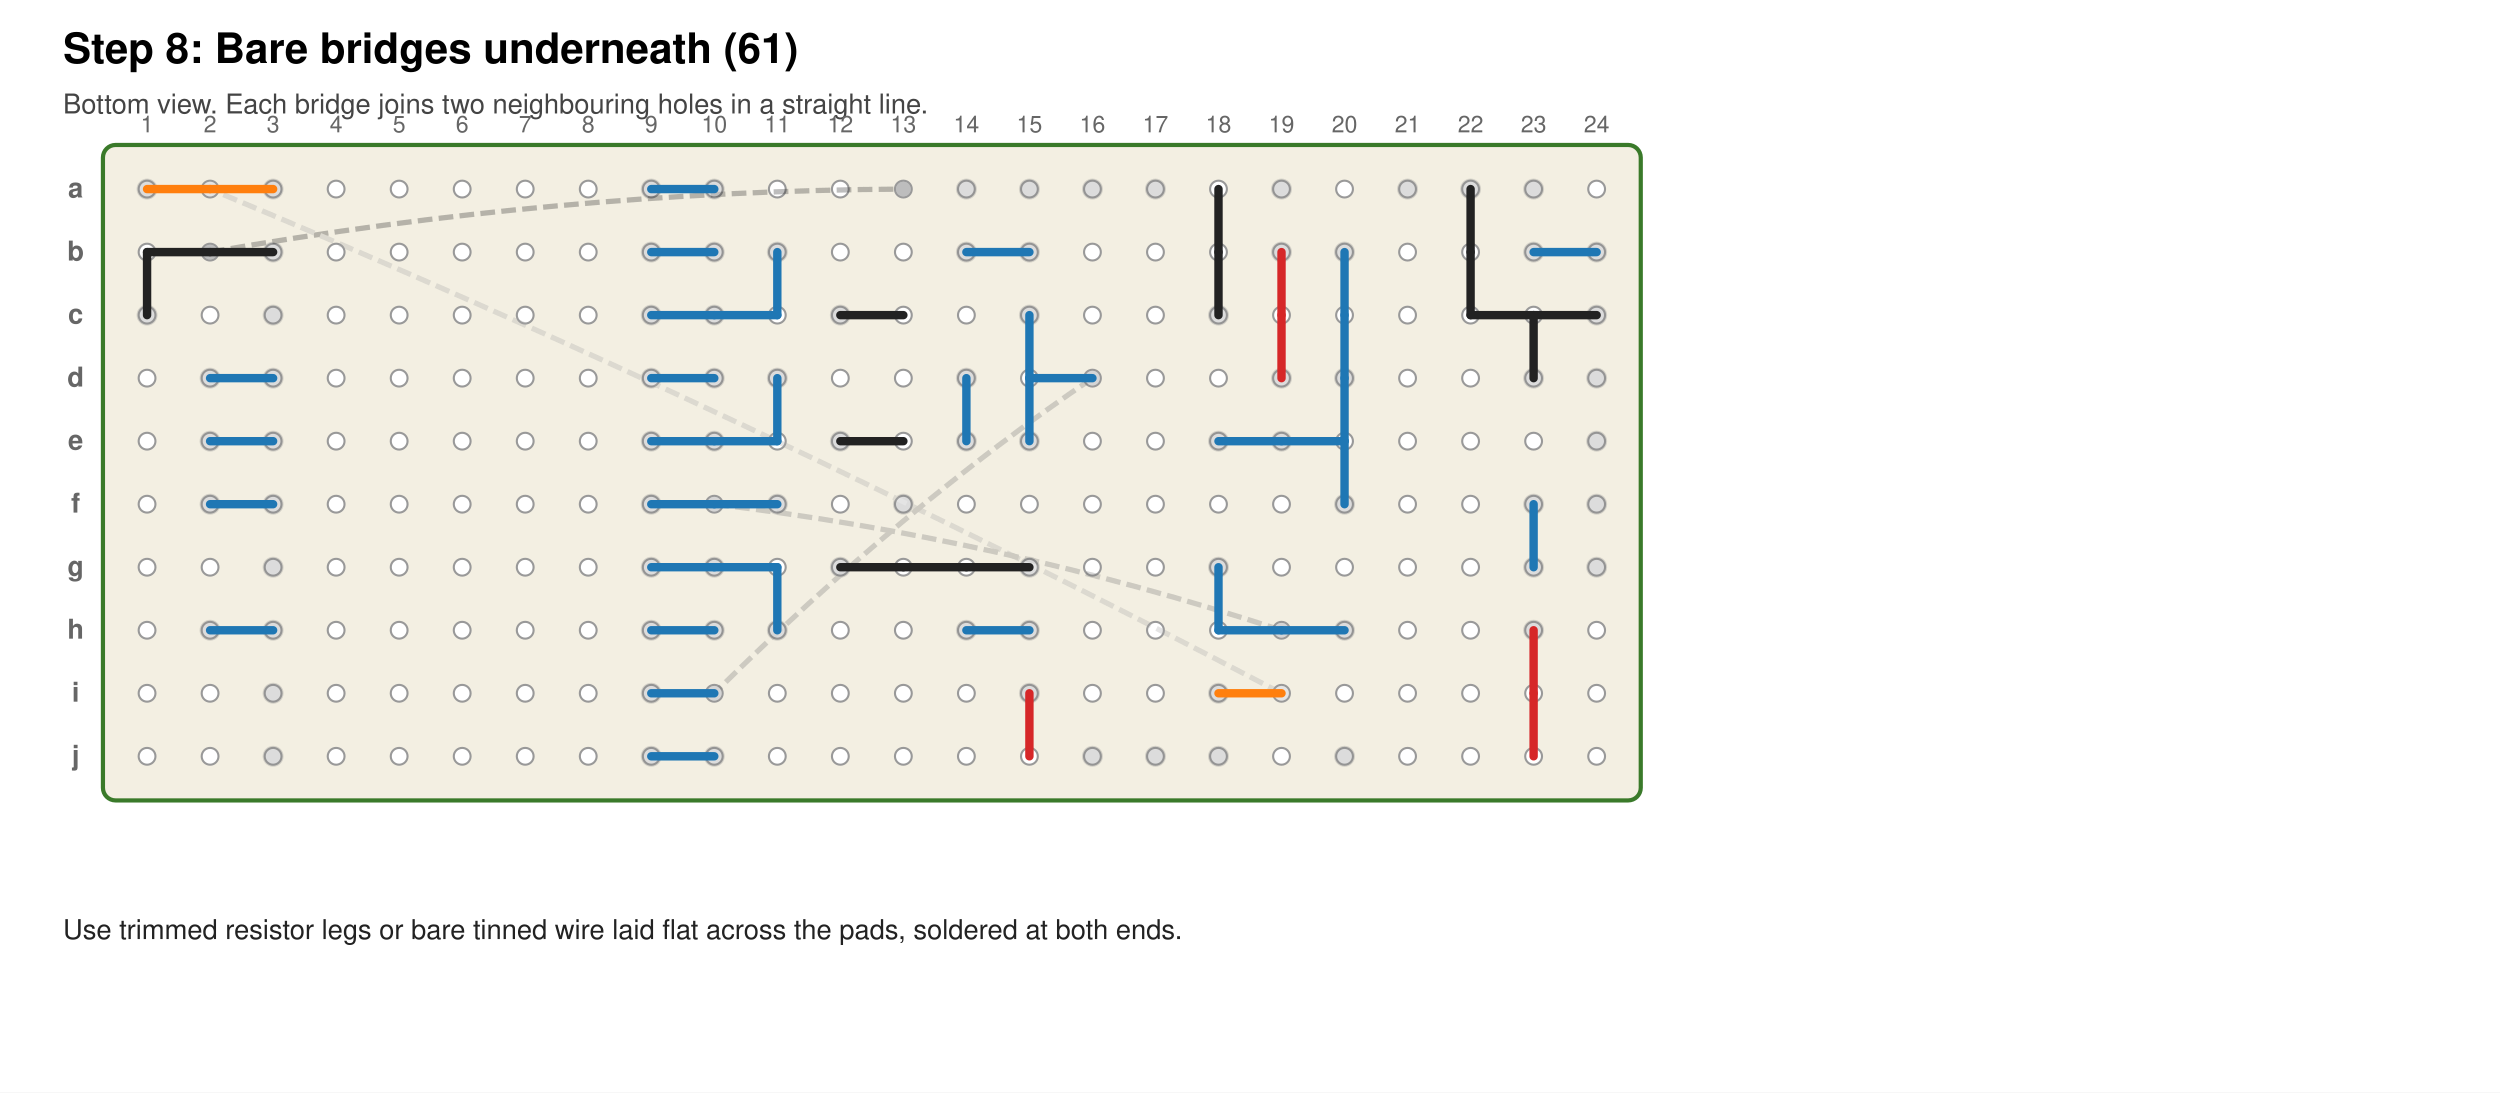
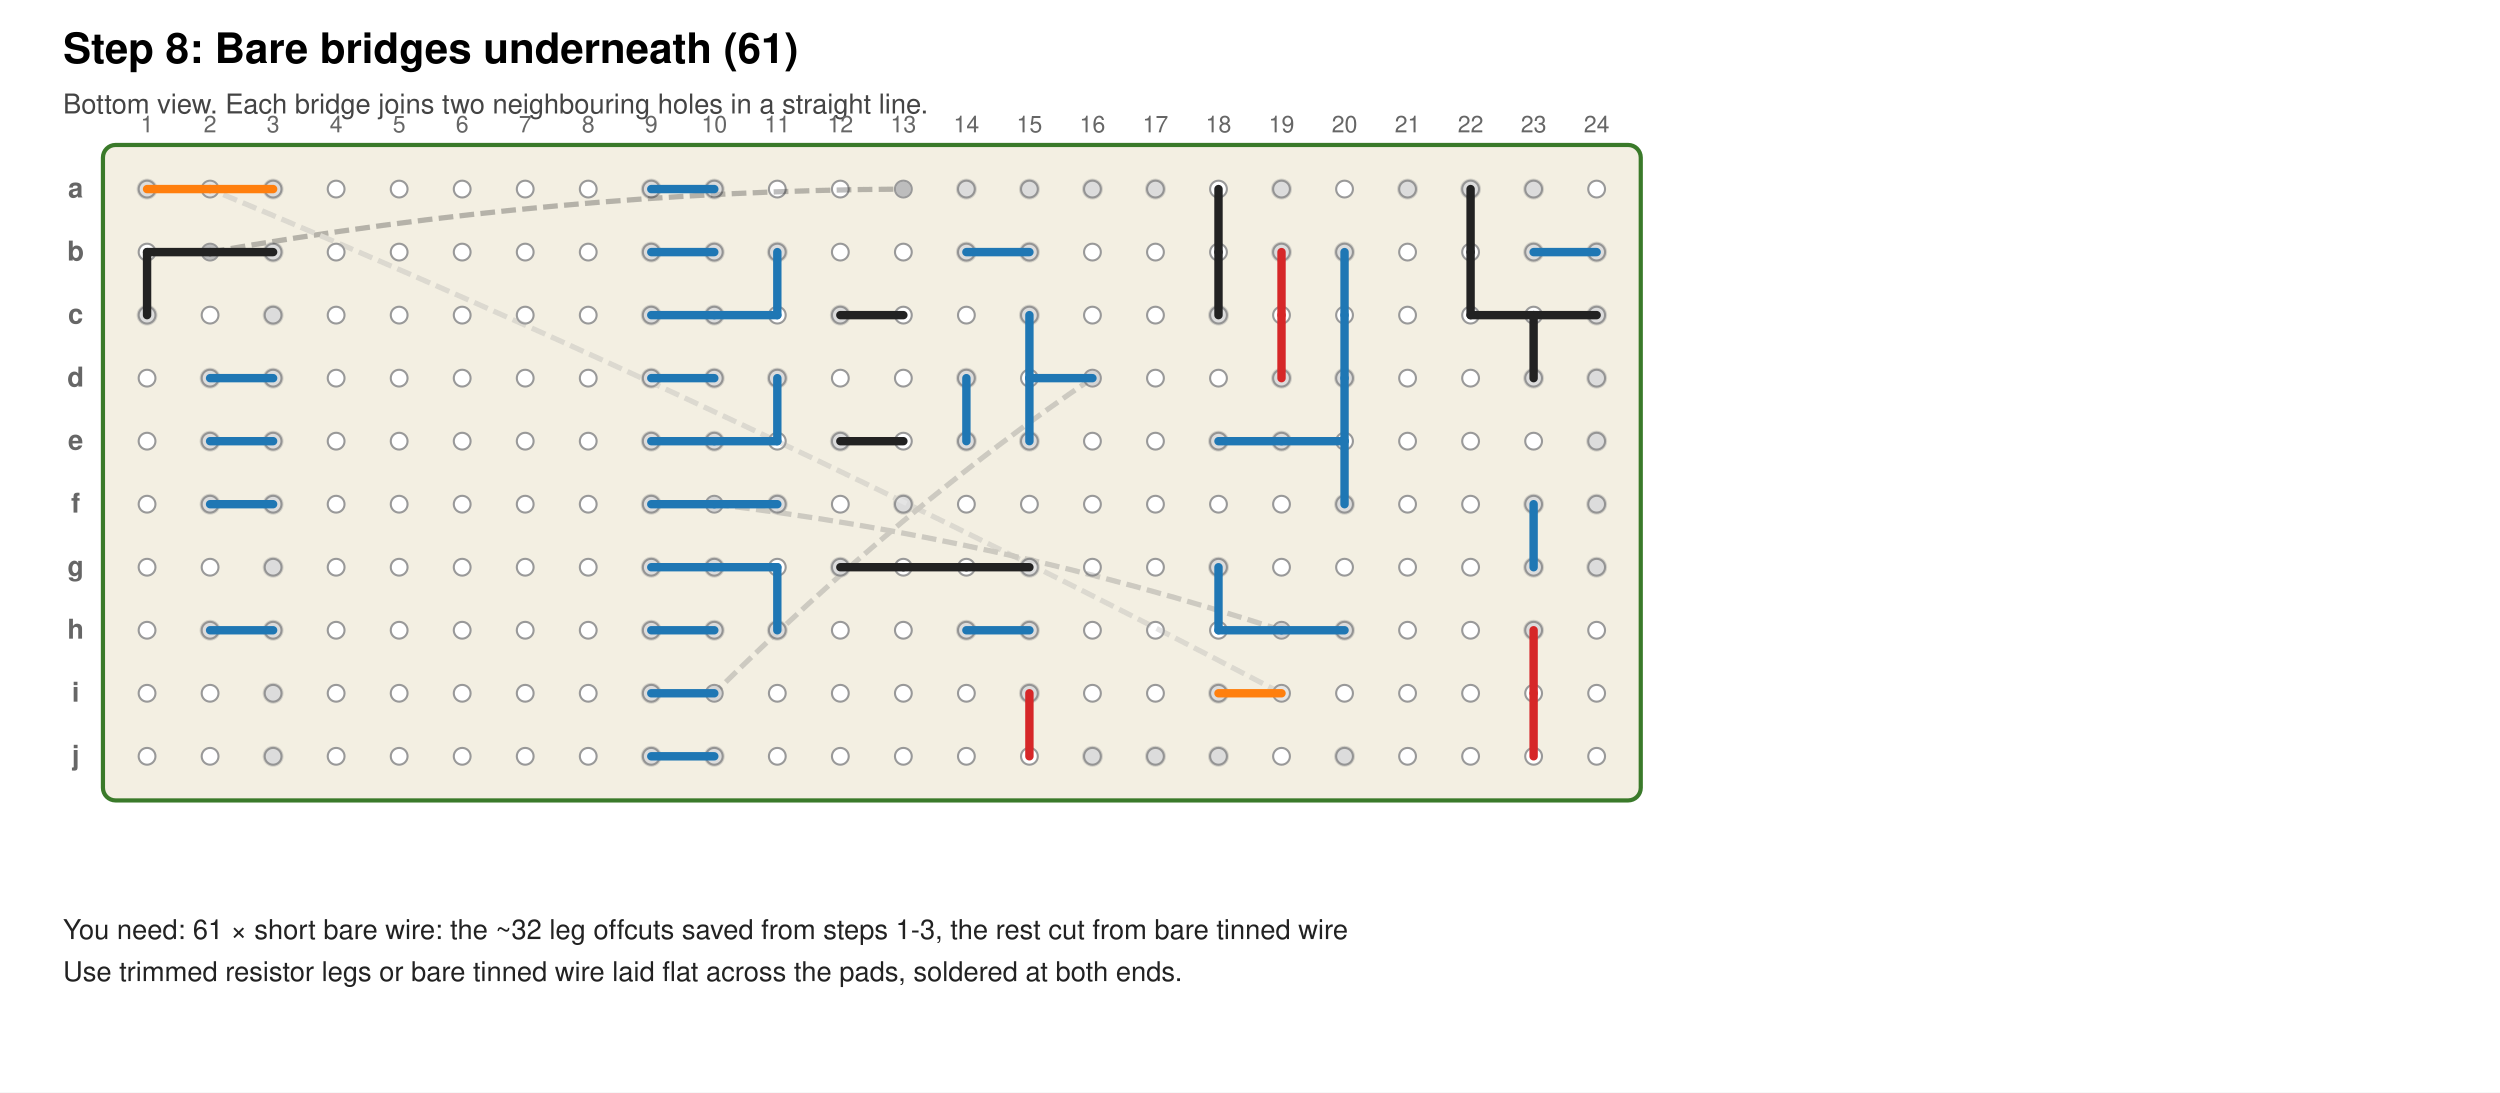
<svg xmlns="http://www.w3.org/2000/svg" width="1190" height="520" font-family="Helvetica,Arial">
  <defs>
    <filter id="mute">
      <feColorMatrix type="saturate" values="0" />
    </filter>
  </defs>
  <rect width="100%" height="100%" fill="#ffffff" />
  <text x="30" y="30" font-size="20" font-weight="bold">Step 8: Bare bridges underneath (61)</text>
  <text x="30" y="54" font-size="13" fill="#444">Bottom view. Each bridge joins two neighbouring holes in a straight line.</text>
  <rect x="49" y="69" width="732" height="312" rx="6" fill="#f3efe2" stroke="#3a7a2a" stroke-width="2" />
  <text x="70" y="63" font-size="11" fill="#666" text-anchor="middle">1</text>
  <text x="100" y="63" font-size="11" fill="#666" text-anchor="middle">2</text>
  <text x="130" y="63" font-size="11" fill="#666" text-anchor="middle">3</text>
  <text x="160" y="63" font-size="11" fill="#666" text-anchor="middle">4</text>
  <text x="190" y="63" font-size="11" fill="#666" text-anchor="middle">5</text>
  <text x="220" y="63" font-size="11" fill="#666" text-anchor="middle">6</text>
  <text x="250" y="63" font-size="11" fill="#666" text-anchor="middle">7</text>
  <text x="280" y="63" font-size="11" fill="#666" text-anchor="middle">8</text>
  <text x="310" y="63" font-size="11" fill="#666" text-anchor="middle">9</text>
  <text x="340" y="63" font-size="11" fill="#666" text-anchor="middle">10</text>
  <text x="370" y="63" font-size="11" fill="#666" text-anchor="middle">11</text>
  <text x="400" y="63" font-size="11" fill="#666" text-anchor="middle">12</text>
  <text x="430" y="63" font-size="11" fill="#666" text-anchor="middle">13</text>
  <text x="460" y="63" font-size="11" fill="#666" text-anchor="middle">14</text>
  <text x="490" y="63" font-size="11" fill="#666" text-anchor="middle">15</text>
  <text x="520" y="63" font-size="11" fill="#666" text-anchor="middle">16</text>
  <text x="550" y="63" font-size="11" fill="#666" text-anchor="middle">17</text>
  <text x="580" y="63" font-size="11" fill="#666" text-anchor="middle">18</text>
  <text x="610" y="63" font-size="11" fill="#666" text-anchor="middle">19</text>
  <text x="640" y="63" font-size="11" fill="#666" text-anchor="middle">20</text>
  <text x="670" y="63" font-size="11" fill="#666" text-anchor="middle">21</text>
  <text x="700" y="63" font-size="11" fill="#666" text-anchor="middle">22</text>
  <text x="730" y="63" font-size="11" fill="#666" text-anchor="middle">23</text>
  <text x="760" y="63" font-size="11" fill="#666" text-anchor="middle">24</text>
  <text x="36" y="94" font-size="13" font-weight="bold" fill="#666" text-anchor="middle">a</text>
  <text x="36" y="124" font-size="13" font-weight="bold" fill="#666" text-anchor="middle">b</text>
  <text x="36" y="154" font-size="13" font-weight="bold" fill="#666" text-anchor="middle">c</text>
  <text x="36" y="184" font-size="13" font-weight="bold" fill="#666" text-anchor="middle">d</text>
  <text x="36" y="214" font-size="13" font-weight="bold" fill="#666" text-anchor="middle">e</text>
  <text x="36" y="244" font-size="13" font-weight="bold" fill="#666" text-anchor="middle">f</text>
  <text x="36" y="274" font-size="13" font-weight="bold" fill="#666" text-anchor="middle">g</text>
  <text x="36" y="304" font-size="13" font-weight="bold" fill="#666" text-anchor="middle">h</text>
  <text x="36" y="334" font-size="13" font-weight="bold" fill="#666" text-anchor="middle">i</text>
  <text x="36" y="364" font-size="13" font-weight="bold" fill="#666" text-anchor="middle">j</text>
  <circle cx="70" cy="90" r="4" fill="#fff" stroke="#999" />
  <circle cx="70" cy="120" r="4" fill="#fff" stroke="#999" />
  <circle cx="70" cy="150" r="4" fill="#fff" stroke="#999" />
  <circle cx="70" cy="180" r="4" fill="#fff" stroke="#999" />
  <circle cx="70" cy="210" r="4" fill="#fff" stroke="#999" />
  <circle cx="70" cy="240" r="4" fill="#fff" stroke="#999" />
  <circle cx="70" cy="270" r="4" fill="#fff" stroke="#999" />
  <circle cx="70" cy="300" r="4" fill="#fff" stroke="#999" />
  <circle cx="70" cy="330" r="4" fill="#fff" stroke="#999" />
  <circle cx="70" cy="360" r="4" fill="#fff" stroke="#999" />
  <circle cx="100" cy="90" r="4" fill="#fff" stroke="#999" />
  <circle cx="100" cy="120" r="4" fill="#fff" stroke="#999" />
  <circle cx="100" cy="150" r="4" fill="#fff" stroke="#999" />
  <circle cx="100" cy="180" r="4" fill="#fff" stroke="#999" />
  <circle cx="100" cy="210" r="4" fill="#fff" stroke="#999" />
  <circle cx="100" cy="240" r="4" fill="#fff" stroke="#999" />
  <circle cx="100" cy="270" r="4" fill="#fff" stroke="#999" />
  <circle cx="100" cy="300" r="4" fill="#fff" stroke="#999" />
  <circle cx="100" cy="330" r="4" fill="#fff" stroke="#999" />
  <circle cx="100" cy="360" r="4" fill="#fff" stroke="#999" />
  <circle cx="130" cy="90" r="4" fill="#fff" stroke="#999" />
  <circle cx="130" cy="120" r="4" fill="#fff" stroke="#999" />
  <circle cx="130" cy="150" r="4" fill="#fff" stroke="#999" />
  <circle cx="130" cy="180" r="4" fill="#fff" stroke="#999" />
  <circle cx="130" cy="210" r="4" fill="#fff" stroke="#999" />
  <circle cx="130" cy="240" r="4" fill="#fff" stroke="#999" />
  <circle cx="130" cy="270" r="4" fill="#fff" stroke="#999" />
  <circle cx="130" cy="300" r="4" fill="#fff" stroke="#999" />
  <circle cx="130" cy="330" r="4" fill="#fff" stroke="#999" />
  <circle cx="130" cy="360" r="4" fill="#fff" stroke="#999" />
  <circle cx="160" cy="90" r="4" fill="#fff" stroke="#999" />
  <circle cx="160" cy="120" r="4" fill="#fff" stroke="#999" />
  <circle cx="160" cy="150" r="4" fill="#fff" stroke="#999" />
  <circle cx="160" cy="180" r="4" fill="#fff" stroke="#999" />
  <circle cx="160" cy="210" r="4" fill="#fff" stroke="#999" />
  <circle cx="160" cy="240" r="4" fill="#fff" stroke="#999" />
  <circle cx="160" cy="270" r="4" fill="#fff" stroke="#999" />
  <circle cx="160" cy="300" r="4" fill="#fff" stroke="#999" />
  <circle cx="160" cy="330" r="4" fill="#fff" stroke="#999" />
  <circle cx="160" cy="360" r="4" fill="#fff" stroke="#999" />
  <circle cx="190" cy="90" r="4" fill="#fff" stroke="#999" />
  <circle cx="190" cy="120" r="4" fill="#fff" stroke="#999" />
  <circle cx="190" cy="150" r="4" fill="#fff" stroke="#999" />
  <circle cx="190" cy="180" r="4" fill="#fff" stroke="#999" />
  <circle cx="190" cy="210" r="4" fill="#fff" stroke="#999" />
  <circle cx="190" cy="240" r="4" fill="#fff" stroke="#999" />
  <circle cx="190" cy="270" r="4" fill="#fff" stroke="#999" />
  <circle cx="190" cy="300" r="4" fill="#fff" stroke="#999" />
  <circle cx="190" cy="330" r="4" fill="#fff" stroke="#999" />
  <circle cx="190" cy="360" r="4" fill="#fff" stroke="#999" />
  <circle cx="220" cy="90" r="4" fill="#fff" stroke="#999" />
  <circle cx="220" cy="120" r="4" fill="#fff" stroke="#999" />
  <circle cx="220" cy="150" r="4" fill="#fff" stroke="#999" />
  <circle cx="220" cy="180" r="4" fill="#fff" stroke="#999" />
  <circle cx="220" cy="210" r="4" fill="#fff" stroke="#999" />
  <circle cx="220" cy="240" r="4" fill="#fff" stroke="#999" />
  <circle cx="220" cy="270" r="4" fill="#fff" stroke="#999" />
  <circle cx="220" cy="300" r="4" fill="#fff" stroke="#999" />
  <circle cx="220" cy="330" r="4" fill="#fff" stroke="#999" />
  <circle cx="220" cy="360" r="4" fill="#fff" stroke="#999" />
  <circle cx="250" cy="90" r="4" fill="#fff" stroke="#999" />
  <circle cx="250" cy="120" r="4" fill="#fff" stroke="#999" />
  <circle cx="250" cy="150" r="4" fill="#fff" stroke="#999" />
  <circle cx="250" cy="180" r="4" fill="#fff" stroke="#999" />
  <circle cx="250" cy="210" r="4" fill="#fff" stroke="#999" />
  <circle cx="250" cy="240" r="4" fill="#fff" stroke="#999" />
  <circle cx="250" cy="270" r="4" fill="#fff" stroke="#999" />
  <circle cx="250" cy="300" r="4" fill="#fff" stroke="#999" />
  <circle cx="250" cy="330" r="4" fill="#fff" stroke="#999" />
  <circle cx="250" cy="360" r="4" fill="#fff" stroke="#999" />
  <circle cx="280" cy="90" r="4" fill="#fff" stroke="#999" />
  <circle cx="280" cy="120" r="4" fill="#fff" stroke="#999" />
  <circle cx="280" cy="150" r="4" fill="#fff" stroke="#999" />
  <circle cx="280" cy="180" r="4" fill="#fff" stroke="#999" />
  <circle cx="280" cy="210" r="4" fill="#fff" stroke="#999" />
  <circle cx="280" cy="240" r="4" fill="#fff" stroke="#999" />
  <circle cx="280" cy="270" r="4" fill="#fff" stroke="#999" />
  <circle cx="280" cy="300" r="4" fill="#fff" stroke="#999" />
  <circle cx="280" cy="330" r="4" fill="#fff" stroke="#999" />
  <circle cx="280" cy="360" r="4" fill="#fff" stroke="#999" />
  <circle cx="310" cy="90" r="4" fill="#fff" stroke="#999" />
  <circle cx="310" cy="120" r="4" fill="#fff" stroke="#999" />
  <circle cx="310" cy="150" r="4" fill="#fff" stroke="#999" />
  <circle cx="310" cy="180" r="4" fill="#fff" stroke="#999" />
  <circle cx="310" cy="210" r="4" fill="#fff" stroke="#999" />
  <circle cx="310" cy="240" r="4" fill="#fff" stroke="#999" />
  <circle cx="310" cy="270" r="4" fill="#fff" stroke="#999" />
  <circle cx="310" cy="300" r="4" fill="#fff" stroke="#999" />
  <circle cx="310" cy="330" r="4" fill="#fff" stroke="#999" />
  <circle cx="310" cy="360" r="4" fill="#fff" stroke="#999" />
  <circle cx="340" cy="90" r="4" fill="#fff" stroke="#999" />
  <circle cx="340" cy="120" r="4" fill="#fff" stroke="#999" />
  <circle cx="340" cy="150" r="4" fill="#fff" stroke="#999" />
  <circle cx="340" cy="180" r="4" fill="#fff" stroke="#999" />
  <circle cx="340" cy="210" r="4" fill="#fff" stroke="#999" />
  <circle cx="340" cy="240" r="4" fill="#fff" stroke="#999" />
  <circle cx="340" cy="270" r="4" fill="#fff" stroke="#999" />
  <circle cx="340" cy="300" r="4" fill="#fff" stroke="#999" />
  <circle cx="340" cy="330" r="4" fill="#fff" stroke="#999" />
  <circle cx="340" cy="360" r="4" fill="#fff" stroke="#999" />
  <circle cx="370" cy="90" r="4" fill="#fff" stroke="#999" />
  <circle cx="370" cy="120" r="4" fill="#fff" stroke="#999" />
  <circle cx="370" cy="150" r="4" fill="#fff" stroke="#999" />
  <circle cx="370" cy="180" r="4" fill="#fff" stroke="#999" />
  <circle cx="370" cy="210" r="4" fill="#fff" stroke="#999" />
  <circle cx="370" cy="240" r="4" fill="#fff" stroke="#999" />
  <circle cx="370" cy="270" r="4" fill="#fff" stroke="#999" />
  <circle cx="370" cy="300" r="4" fill="#fff" stroke="#999" />
  <circle cx="370" cy="330" r="4" fill="#fff" stroke="#999" />
  <circle cx="370" cy="360" r="4" fill="#fff" stroke="#999" />
  <circle cx="400" cy="90" r="4" fill="#fff" stroke="#999" />
  <circle cx="400" cy="120" r="4" fill="#fff" stroke="#999" />
  <circle cx="400" cy="150" r="4" fill="#fff" stroke="#999" />
  <circle cx="400" cy="180" r="4" fill="#fff" stroke="#999" />
  <circle cx="400" cy="210" r="4" fill="#fff" stroke="#999" />
  <circle cx="400" cy="240" r="4" fill="#fff" stroke="#999" />
  <circle cx="400" cy="270" r="4" fill="#fff" stroke="#999" />
  <circle cx="400" cy="300" r="4" fill="#fff" stroke="#999" />
  <circle cx="400" cy="330" r="4" fill="#fff" stroke="#999" />
  <circle cx="400" cy="360" r="4" fill="#fff" stroke="#999" />
  <circle cx="430" cy="90" r="4" fill="#fff" stroke="#999" />
  <circle cx="430" cy="120" r="4" fill="#fff" stroke="#999" />
  <circle cx="430" cy="150" r="4" fill="#fff" stroke="#999" />
  <circle cx="430" cy="180" r="4" fill="#fff" stroke="#999" />
  <circle cx="430" cy="210" r="4" fill="#fff" stroke="#999" />
  <circle cx="430" cy="240" r="4" fill="#fff" stroke="#999" />
  <circle cx="430" cy="270" r="4" fill="#fff" stroke="#999" />
  <circle cx="430" cy="300" r="4" fill="#fff" stroke="#999" />
  <circle cx="430" cy="330" r="4" fill="#fff" stroke="#999" />
  <circle cx="430" cy="360" r="4" fill="#fff" stroke="#999" />
  <circle cx="460" cy="90" r="4" fill="#fff" stroke="#999" />
  <circle cx="460" cy="120" r="4" fill="#fff" stroke="#999" />
  <circle cx="460" cy="150" r="4" fill="#fff" stroke="#999" />
  <circle cx="460" cy="180" r="4" fill="#fff" stroke="#999" />
  <circle cx="460" cy="210" r="4" fill="#fff" stroke="#999" />
  <circle cx="460" cy="240" r="4" fill="#fff" stroke="#999" />
  <circle cx="460" cy="270" r="4" fill="#fff" stroke="#999" />
  <circle cx="460" cy="300" r="4" fill="#fff" stroke="#999" />
  <circle cx="460" cy="330" r="4" fill="#fff" stroke="#999" />
  <circle cx="460" cy="360" r="4" fill="#fff" stroke="#999" />
  <circle cx="490" cy="90" r="4" fill="#fff" stroke="#999" />
  <circle cx="490" cy="120" r="4" fill="#fff" stroke="#999" />
  <circle cx="490" cy="150" r="4" fill="#fff" stroke="#999" />
  <circle cx="490" cy="180" r="4" fill="#fff" stroke="#999" />
  <circle cx="490" cy="210" r="4" fill="#fff" stroke="#999" />
  <circle cx="490" cy="240" r="4" fill="#fff" stroke="#999" />
  <circle cx="490" cy="270" r="4" fill="#fff" stroke="#999" />
  <circle cx="490" cy="300" r="4" fill="#fff" stroke="#999" />
  <circle cx="490" cy="330" r="4" fill="#fff" stroke="#999" />
  <circle cx="490" cy="360" r="4" fill="#fff" stroke="#999" />
  <circle cx="520" cy="90" r="4" fill="#fff" stroke="#999" />
  <circle cx="520" cy="120" r="4" fill="#fff" stroke="#999" />
  <circle cx="520" cy="150" r="4" fill="#fff" stroke="#999" />
  <circle cx="520" cy="180" r="4" fill="#fff" stroke="#999" />
  <circle cx="520" cy="210" r="4" fill="#fff" stroke="#999" />
  <circle cx="520" cy="240" r="4" fill="#fff" stroke="#999" />
  <circle cx="520" cy="270" r="4" fill="#fff" stroke="#999" />
  <circle cx="520" cy="300" r="4" fill="#fff" stroke="#999" />
  <circle cx="520" cy="330" r="4" fill="#fff" stroke="#999" />
  <circle cx="520" cy="360" r="4" fill="#fff" stroke="#999" />
  <circle cx="550" cy="90" r="4" fill="#fff" stroke="#999" />
  <circle cx="550" cy="120" r="4" fill="#fff" stroke="#999" />
  <circle cx="550" cy="150" r="4" fill="#fff" stroke="#999" />
  <circle cx="550" cy="180" r="4" fill="#fff" stroke="#999" />
  <circle cx="550" cy="210" r="4" fill="#fff" stroke="#999" />
  <circle cx="550" cy="240" r="4" fill="#fff" stroke="#999" />
  <circle cx="550" cy="270" r="4" fill="#fff" stroke="#999" />
  <circle cx="550" cy="300" r="4" fill="#fff" stroke="#999" />
  <circle cx="550" cy="330" r="4" fill="#fff" stroke="#999" />
  <circle cx="550" cy="360" r="4" fill="#fff" stroke="#999" />
  <circle cx="580" cy="90" r="4" fill="#fff" stroke="#999" />
  <circle cx="580" cy="120" r="4" fill="#fff" stroke="#999" />
  <circle cx="580" cy="150" r="4" fill="#fff" stroke="#999" />
  <circle cx="580" cy="180" r="4" fill="#fff" stroke="#999" />
  <circle cx="580" cy="210" r="4" fill="#fff" stroke="#999" />
  <circle cx="580" cy="240" r="4" fill="#fff" stroke="#999" />
  <circle cx="580" cy="270" r="4" fill="#fff" stroke="#999" />
  <circle cx="580" cy="300" r="4" fill="#fff" stroke="#999" />
  <circle cx="580" cy="330" r="4" fill="#fff" stroke="#999" />
  <circle cx="580" cy="360" r="4" fill="#fff" stroke="#999" />
  <circle cx="610" cy="90" r="4" fill="#fff" stroke="#999" />
  <circle cx="610" cy="120" r="4" fill="#fff" stroke="#999" />
  <circle cx="610" cy="150" r="4" fill="#fff" stroke="#999" />
  <circle cx="610" cy="180" r="4" fill="#fff" stroke="#999" />
  <circle cx="610" cy="210" r="4" fill="#fff" stroke="#999" />
  <circle cx="610" cy="240" r="4" fill="#fff" stroke="#999" />
  <circle cx="610" cy="270" r="4" fill="#fff" stroke="#999" />
  <circle cx="610" cy="300" r="4" fill="#fff" stroke="#999" />
  <circle cx="610" cy="330" r="4" fill="#fff" stroke="#999" />
  <circle cx="610" cy="360" r="4" fill="#fff" stroke="#999" />
  <circle cx="640" cy="90" r="4" fill="#fff" stroke="#999" />
  <circle cx="640" cy="120" r="4" fill="#fff" stroke="#999" />
  <circle cx="640" cy="150" r="4" fill="#fff" stroke="#999" />
  <circle cx="640" cy="180" r="4" fill="#fff" stroke="#999" />
  <circle cx="640" cy="210" r="4" fill="#fff" stroke="#999" />
  <circle cx="640" cy="240" r="4" fill="#fff" stroke="#999" />
  <circle cx="640" cy="270" r="4" fill="#fff" stroke="#999" />
  <circle cx="640" cy="300" r="4" fill="#fff" stroke="#999" />
  <circle cx="640" cy="330" r="4" fill="#fff" stroke="#999" />
  <circle cx="640" cy="360" r="4" fill="#fff" stroke="#999" />
  <circle cx="670" cy="90" r="4" fill="#fff" stroke="#999" />
  <circle cx="670" cy="120" r="4" fill="#fff" stroke="#999" />
  <circle cx="670" cy="150" r="4" fill="#fff" stroke="#999" />
  <circle cx="670" cy="180" r="4" fill="#fff" stroke="#999" />
  <circle cx="670" cy="210" r="4" fill="#fff" stroke="#999" />
  <circle cx="670" cy="240" r="4" fill="#fff" stroke="#999" />
  <circle cx="670" cy="270" r="4" fill="#fff" stroke="#999" />
  <circle cx="670" cy="300" r="4" fill="#fff" stroke="#999" />
  <circle cx="670" cy="330" r="4" fill="#fff" stroke="#999" />
  <circle cx="670" cy="360" r="4" fill="#fff" stroke="#999" />
  <circle cx="700" cy="90" r="4" fill="#fff" stroke="#999" />
  <circle cx="700" cy="120" r="4" fill="#fff" stroke="#999" />
  <circle cx="700" cy="150" r="4" fill="#fff" stroke="#999" />
  <circle cx="700" cy="180" r="4" fill="#fff" stroke="#999" />
  <circle cx="700" cy="210" r="4" fill="#fff" stroke="#999" />
  <circle cx="700" cy="240" r="4" fill="#fff" stroke="#999" />
  <circle cx="700" cy="270" r="4" fill="#fff" stroke="#999" />
  <circle cx="700" cy="300" r="4" fill="#fff" stroke="#999" />
  <circle cx="700" cy="330" r="4" fill="#fff" stroke="#999" />
  <circle cx="700" cy="360" r="4" fill="#fff" stroke="#999" />
  <circle cx="730" cy="90" r="4" fill="#fff" stroke="#999" />
  <circle cx="730" cy="120" r="4" fill="#fff" stroke="#999" />
  <circle cx="730" cy="150" r="4" fill="#fff" stroke="#999" />
  <circle cx="730" cy="180" r="4" fill="#fff" stroke="#999" />
  <circle cx="730" cy="210" r="4" fill="#fff" stroke="#999" />
  <circle cx="730" cy="240" r="4" fill="#fff" stroke="#999" />
  <circle cx="730" cy="270" r="4" fill="#fff" stroke="#999" />
  <circle cx="730" cy="300" r="4" fill="#fff" stroke="#999" />
  <circle cx="730" cy="330" r="4" fill="#fff" stroke="#999" />
  <circle cx="730" cy="360" r="4" fill="#fff" stroke="#999" />
  <circle cx="760" cy="90" r="4" fill="#fff" stroke="#999" />
  <circle cx="760" cy="120" r="4" fill="#fff" stroke="#999" />
  <circle cx="760" cy="150" r="4" fill="#fff" stroke="#999" />
  <circle cx="760" cy="180" r="4" fill="#fff" stroke="#999" />
  <circle cx="760" cy="210" r="4" fill="#fff" stroke="#999" />
  <circle cx="760" cy="240" r="4" fill="#fff" stroke="#999" />
  <circle cx="760" cy="270" r="4" fill="#fff" stroke="#999" />
  <circle cx="760" cy="300" r="4" fill="#fff" stroke="#999" />
  <circle cx="760" cy="330" r="4" fill="#fff" stroke="#999" />
  <circle cx="760" cy="360" r="4" fill="#fff" stroke="#999" />
  <g filter="url(#mute)" opacity="0.3">
    <circle cx="130" cy="90" r="5" fill="#8a8a8a" />
    <circle cx="130" cy="120" r="5" fill="#8a8a8a" />
    <circle cx="130" cy="150" r="5" fill="#8a8a8a" />
    <circle cx="130" cy="180" r="5" fill="#8a8a8a" />
    <circle cx="130" cy="210" r="5" fill="#8a8a8a" />
    <circle cx="130" cy="240" r="5" fill="#8a8a8a" />
    <circle cx="130" cy="270" r="5" fill="#8a8a8a" />
    <circle cx="130" cy="300" r="5" fill="#8a8a8a" />
    <circle cx="130" cy="330" r="5" fill="#8a8a8a" />
    <circle cx="130" cy="360" r="5" fill="#8a8a8a" />
    <circle cx="310" cy="90" r="5" fill="#8a8a8a" />
    <circle cx="310" cy="120" r="5" fill="#8a8a8a" />
    <circle cx="310" cy="150" r="5" fill="#8a8a8a" />
    <circle cx="310" cy="180" r="5" fill="#8a8a8a" />
    <circle cx="310" cy="210" r="5" fill="#8a8a8a" />
    <circle cx="310" cy="240" r="5" fill="#8a8a8a" />
    <circle cx="310" cy="270" r="5" fill="#8a8a8a" />
    <circle cx="310" cy="300" r="5" fill="#8a8a8a" />
    <circle cx="310" cy="330" r="5" fill="#8a8a8a" />
    <circle cx="310" cy="360" r="5" fill="#8a8a8a" />
    <circle cx="70" cy="90" r="5" fill="#8a8a8a" />
    <circle cx="70" cy="150" r="5" fill="#8a8a8a" />
    <circle cx="340" cy="150" r="5" fill="#8a8a8a" />
    <circle cx="400" cy="150" r="5" fill="#8a8a8a" />
    <circle cx="370" cy="120" r="5" fill="#8a8a8a" />
    <circle cx="460" cy="120" r="5" fill="#8a8a8a" />
    <circle cx="340" cy="210" r="5" fill="#8a8a8a" />
    <circle cx="400" cy="210" r="5" fill="#8a8a8a" />
    <circle cx="370" cy="180" r="5" fill="#8a8a8a" />
    <circle cx="460" cy="180" r="5" fill="#8a8a8a" />
    <circle cx="340" cy="270" r="5" fill="#8a8a8a" />
    <circle cx="400" cy="270" r="5" fill="#8a8a8a" />
    <circle cx="370" cy="300" r="5" fill="#8a8a8a" />
    <circle cx="460" cy="300" r="5" fill="#8a8a8a" />
    <circle cx="370" cy="240" r="5" fill="#8a8a8a" />
    <circle cx="430" cy="240" r="5" fill="#8a8a8a" />
    <circle cx="490" cy="150" r="5" fill="#8a8a8a" />
    <circle cx="580" cy="150" r="5" fill="#8a8a8a" />
    <circle cx="490" cy="210" r="5" fill="#8a8a8a" />
    <circle cx="580" cy="210" r="5" fill="#8a8a8a" />
    <circle cx="490" cy="270" r="5" fill="#8a8a8a" />
    <circle cx="580" cy="270" r="5" fill="#8a8a8a" />
    <circle cx="490" cy="330" r="5" fill="#8a8a8a" />
    <circle cx="580" cy="330" r="5" fill="#8a8a8a" />
    <circle cx="730" cy="120" r="5" fill="#8a8a8a" />
    <circle cx="640" cy="120" r="5" fill="#8a8a8a" />
    <circle cx="640" cy="180" r="5" fill="#8a8a8a" />
    <circle cx="730" cy="180" r="5" fill="#8a8a8a" />
    <circle cx="730" cy="240" r="5" fill="#8a8a8a" />
    <circle cx="640" cy="240" r="5" fill="#8a8a8a" />
    <circle cx="730" cy="300" r="5" fill="#8a8a8a" />
    <circle cx="640" cy="300" r="5" fill="#8a8a8a" />
    <circle cx="610" cy="90" r="5" fill="#8a8a8a" />
    <circle cx="610" cy="120" r="5" fill="#8a8a8a" />
    <circle cx="760" cy="120" r="5" fill="#8a8a8a" />
    <circle cx="760" cy="150" r="5" fill="#8a8a8a" />
    <circle cx="760" cy="180" r="5" fill="#8a8a8a" />
    <circle cx="760" cy="210" r="5" fill="#8a8a8a" />
    <circle cx="760" cy="240" r="5" fill="#8a8a8a" />
    <circle cx="760" cy="270" r="5" fill="#8a8a8a" />
    <circle cx="730" cy="270" r="5" fill="#8a8a8a" />
    <circle cx="550" cy="90" r="5" fill="#8a8a8a" />
    <circle cx="340" cy="90" r="5" fill="#8a8a8a" />
    <circle cx="340" cy="120" r="5" fill="#8a8a8a" />
    <circle cx="100" cy="240" r="5" fill="#8a8a8a" />
    <circle cx="100" cy="210" r="5" fill="#8a8a8a" />
    <circle cx="100" cy="180" r="5" fill="#8a8a8a" />
    <circle cx="100" cy="300" r="5" fill="#8a8a8a" />
    <circle cx="340" cy="180" r="5" fill="#8a8a8a" />
    <circle cx="340" cy="300" r="5" fill="#8a8a8a" />
    <circle cx="340" cy="360" r="5" fill="#8a8a8a" />
    <circle cx="490" cy="120" r="5" fill="#8a8a8a" />
    <circle cx="460" cy="210" r="5" fill="#8a8a8a" />
    <circle cx="490" cy="300" r="5" fill="#8a8a8a" />
    <circle cx="520" cy="360" r="5" fill="#8a8a8a" />
    <circle cx="550" cy="360" r="5" fill="#8a8a8a" />
    <circle cx="580" cy="360" r="5" fill="#8a8a8a" />
    <circle cx="460" cy="90" r="5" fill="#8a8a8a" />
    <circle cx="490" cy="90" r="5" fill="#8a8a8a" />
    <circle cx="520" cy="90" r="5" fill="#8a8a8a" />
    <circle cx="610" cy="210" r="5" fill="#8a8a8a" />
    <circle cx="670" cy="90" r="5" fill="#8a8a8a" />
    <circle cx="610" cy="180" r="5" fill="#8a8a8a" />
    <circle cx="700" cy="90" r="5" fill="#8a8a8a" />
    <circle cx="640" cy="360" r="5" fill="#8a8a8a" />
    <circle cx="730" cy="90" r="5" fill="#8a8a8a" />
    <path d="M100 120 Q265 91 430 90" fill="none" stroke="#222222" stroke-width="2.5" stroke-dasharray="7,3" />
    <circle cx="100" cy="120" r="3.5" fill="#222222" />
    <circle cx="430" cy="90" r="3.5" fill="#222222" />
    <path d="M610 330 Q355 196 100 90" fill="none" stroke="#ff7f0e" stroke-width="2.5" stroke-dasharray="7,3" />
    <circle cx="610" cy="330" r="3.5" fill="#ff7f0e" />
    <circle cx="100" cy="90" r="3.5" fill="#ff7f0e" />
    <path d="M610 300 Q475 256 340 240" fill="none" stroke="#1f77b4" stroke-width="2.5" stroke-dasharray="7,3" />
    <circle cx="610" cy="300" r="3.5" fill="#1f77b4" />
    <circle cx="340" cy="240" r="3.5" fill="#1f77b4" />
    <path d="M520 180 Q430 241 340 330" fill="none" stroke="#1f77b4" stroke-width="2.5" stroke-dasharray="7,3" />
    <circle cx="520" cy="180" r="3.5" fill="#1f77b4" />
    <circle cx="340" cy="330" r="3.5" fill="#1f77b4" />
  </g>
  <line x1="130" y1="90" x2="100" y2="90" stroke="#ff7f0e" stroke-width="4" stroke-linecap="round" />
  <line x1="100" y1="90" x2="70" y2="90" stroke="#ff7f0e" stroke-width="4" stroke-linecap="round" />
  <line x1="130" y1="120" x2="100" y2="120" stroke="#222222" stroke-width="4" stroke-linecap="round" />
  <line x1="100" y1="120" x2="70" y2="120" stroke="#222222" stroke-width="4" stroke-linecap="round" />
  <line x1="70" y1="120" x2="70" y2="150" stroke="#222222" stroke-width="4" stroke-linecap="round" />
  <line x1="130" y1="180" x2="100" y2="180" stroke="#1f77b4" stroke-width="4" stroke-linecap="round" />
  <line x1="130" y1="210" x2="100" y2="210" stroke="#1f77b4" stroke-width="4" stroke-linecap="round" />
  <line x1="130" y1="240" x2="100" y2="240" stroke="#1f77b4" stroke-width="4" stroke-linecap="round" />
  <line x1="130" y1="300" x2="100" y2="300" stroke="#1f77b4" stroke-width="4" stroke-linecap="round" />
  <line x1="310" y1="90" x2="340" y2="90" stroke="#1f77b4" stroke-width="4" stroke-linecap="round" />
  <line x1="310" y1="120" x2="340" y2="120" stroke="#1f77b4" stroke-width="4" stroke-linecap="round" />
  <line x1="310" y1="180" x2="340" y2="180" stroke="#1f77b4" stroke-width="4" stroke-linecap="round" />
  <line x1="310" y1="300" x2="340" y2="300" stroke="#1f77b4" stroke-width="4" stroke-linecap="round" />
  <line x1="310" y1="360" x2="340" y2="360" stroke="#1f77b4" stroke-width="4" stroke-linecap="round" />
  <line x1="310" y1="150" x2="340" y2="150" stroke="#1f77b4" stroke-width="4" stroke-linecap="round" />
  <line x1="340" y1="150" x2="370" y2="150" stroke="#1f77b4" stroke-width="4" stroke-linecap="round" />
  <line x1="370" y1="150" x2="370" y2="120" stroke="#1f77b4" stroke-width="4" stroke-linecap="round" />
  <line x1="460" y1="120" x2="490" y2="120" stroke="#1f77b4" stroke-width="4" stroke-linecap="round" />
  <line x1="400" y1="150" x2="430" y2="150" stroke="#222222" stroke-width="4" stroke-linecap="round" />
  <line x1="310" y1="210" x2="340" y2="210" stroke="#1f77b4" stroke-width="4" stroke-linecap="round" />
  <line x1="340" y1="210" x2="370" y2="210" stroke="#1f77b4" stroke-width="4" stroke-linecap="round" />
  <line x1="370" y1="210" x2="370" y2="180" stroke="#1f77b4" stroke-width="4" stroke-linecap="round" />
  <line x1="460" y1="180" x2="460" y2="210" stroke="#1f77b4" stroke-width="4" stroke-linecap="round" />
  <line x1="400" y1="210" x2="430" y2="210" stroke="#222222" stroke-width="4" stroke-linecap="round" />
  <line x1="310" y1="270" x2="340" y2="270" stroke="#1f77b4" stroke-width="4" stroke-linecap="round" />
  <line x1="340" y1="270" x2="370" y2="270" stroke="#1f77b4" stroke-width="4" stroke-linecap="round" />
  <line x1="370" y1="270" x2="370" y2="300" stroke="#1f77b4" stroke-width="4" stroke-linecap="round" />
  <line x1="460" y1="300" x2="490" y2="300" stroke="#1f77b4" stroke-width="4" stroke-linecap="round" />
  <line x1="400" y1="270" x2="430" y2="270" stroke="#222222" stroke-width="4" stroke-linecap="round" />
  <line x1="310" y1="240" x2="340" y2="240" stroke="#1f77b4" stroke-width="4" stroke-linecap="round" />
  <line x1="340" y1="240" x2="370" y2="240" stroke="#1f77b4" stroke-width="4" stroke-linecap="round" />
  <line x1="310" y1="330" x2="340" y2="330" stroke="#1f77b4" stroke-width="4" stroke-linecap="round" />
  <line x1="490" y1="330" x2="490" y2="360" stroke="#d62728" stroke-width="4" stroke-linecap="round" />
  <line x1="580" y1="330" x2="610" y2="330" stroke="#ff7f0e" stroke-width="4" stroke-linecap="round" />
  <line x1="730" y1="300" x2="730" y2="330" stroke="#d62728" stroke-width="4" stroke-linecap="round" />
  <line x1="730" y1="330" x2="730" y2="360" stroke="#d62728" stroke-width="4" stroke-linecap="round" />
  <line x1="490" y1="270" x2="460" y2="270" stroke="#222222" stroke-width="4" stroke-linecap="round" />
  <line x1="460" y1="270" x2="430" y2="270" stroke="#222222" stroke-width="4" stroke-linecap="round" />
  <line x1="580" y1="270" x2="580" y2="300" stroke="#1f77b4" stroke-width="4" stroke-linecap="round" />
  <line x1="580" y1="300" x2="610" y2="300" stroke="#1f77b4" stroke-width="4" stroke-linecap="round" />
  <line x1="610" y1="300" x2="640" y2="300" stroke="#1f77b4" stroke-width="4" stroke-linecap="round" />
  <line x1="580" y1="210" x2="610" y2="210" stroke="#1f77b4" stroke-width="4" stroke-linecap="round" />
  <line x1="610" y1="210" x2="640" y2="210" stroke="#1f77b4" stroke-width="4" stroke-linecap="round" />
  <line x1="490" y1="210" x2="490" y2="180" stroke="#1f77b4" stroke-width="4" stroke-linecap="round" />
  <line x1="490" y1="180" x2="490" y2="150" stroke="#1f77b4" stroke-width="4" stroke-linecap="round" />
  <line x1="490" y1="180" x2="520" y2="180" stroke="#1f77b4" stroke-width="4" stroke-linecap="round" />
  <line x1="580" y1="150" x2="580" y2="120" stroke="#222222" stroke-width="4" stroke-linecap="round" />
  <line x1="580" y1="120" x2="580" y2="90" stroke="#222222" stroke-width="4" stroke-linecap="round" />
  <line x1="640" y1="120" x2="640" y2="150" stroke="#1f77b4" stroke-width="4" stroke-linecap="round" />
  <line x1="640" y1="150" x2="640" y2="180" stroke="#1f77b4" stroke-width="4" stroke-linecap="round" />
  <line x1="640" y1="180" x2="640" y2="210" stroke="#1f77b4" stroke-width="4" stroke-linecap="round" />
  <line x1="640" y1="210" x2="640" y2="240" stroke="#1f77b4" stroke-width="4" stroke-linecap="round" />
  <line x1="760" y1="120" x2="730" y2="120" stroke="#1f77b4" stroke-width="4" stroke-linecap="round" />
  <line x1="730" y1="240" x2="730" y2="270" stroke="#1f77b4" stroke-width="4" stroke-linecap="round" />
  <line x1="760" y1="150" x2="730" y2="150" stroke="#222222" stroke-width="4" stroke-linecap="round" />
  <line x1="730" y1="150" x2="730" y2="180" stroke="#222222" stroke-width="4" stroke-linecap="round" />
  <line x1="730" y1="150" x2="700" y2="150" stroke="#222222" stroke-width="4" stroke-linecap="round" />
  <line x1="700" y1="150" x2="700" y2="120" stroke="#222222" stroke-width="4" stroke-linecap="round" />
  <line x1="700" y1="120" x2="700" y2="90" stroke="#222222" stroke-width="4" stroke-linecap="round" />
  <line x1="610" y1="120" x2="610" y2="150" stroke="#d62728" stroke-width="4" stroke-linecap="round" />
  <line x1="610" y1="150" x2="610" y2="180" stroke="#d62728" stroke-width="4" stroke-linecap="round" />
-   <text x="30" y="447" font-size="13" fill="#222">Use trimmed resistor legs or bare tinned wire laid flat across the pads, soldered at both ends.</text>
+   <text x="30" y="447" font-size="13" fill="#222">You need: 61 × short bare wire: the ~32 leg offcuts saved from steps 1-3, the rest cut from bare tinned wire</text>
+   <text x="30" y="467" font-size="13" fill="#222">Use trimmed resistor legs or bare tinned wire laid flat across the pads, soldered at both ends.</text>
</svg>
